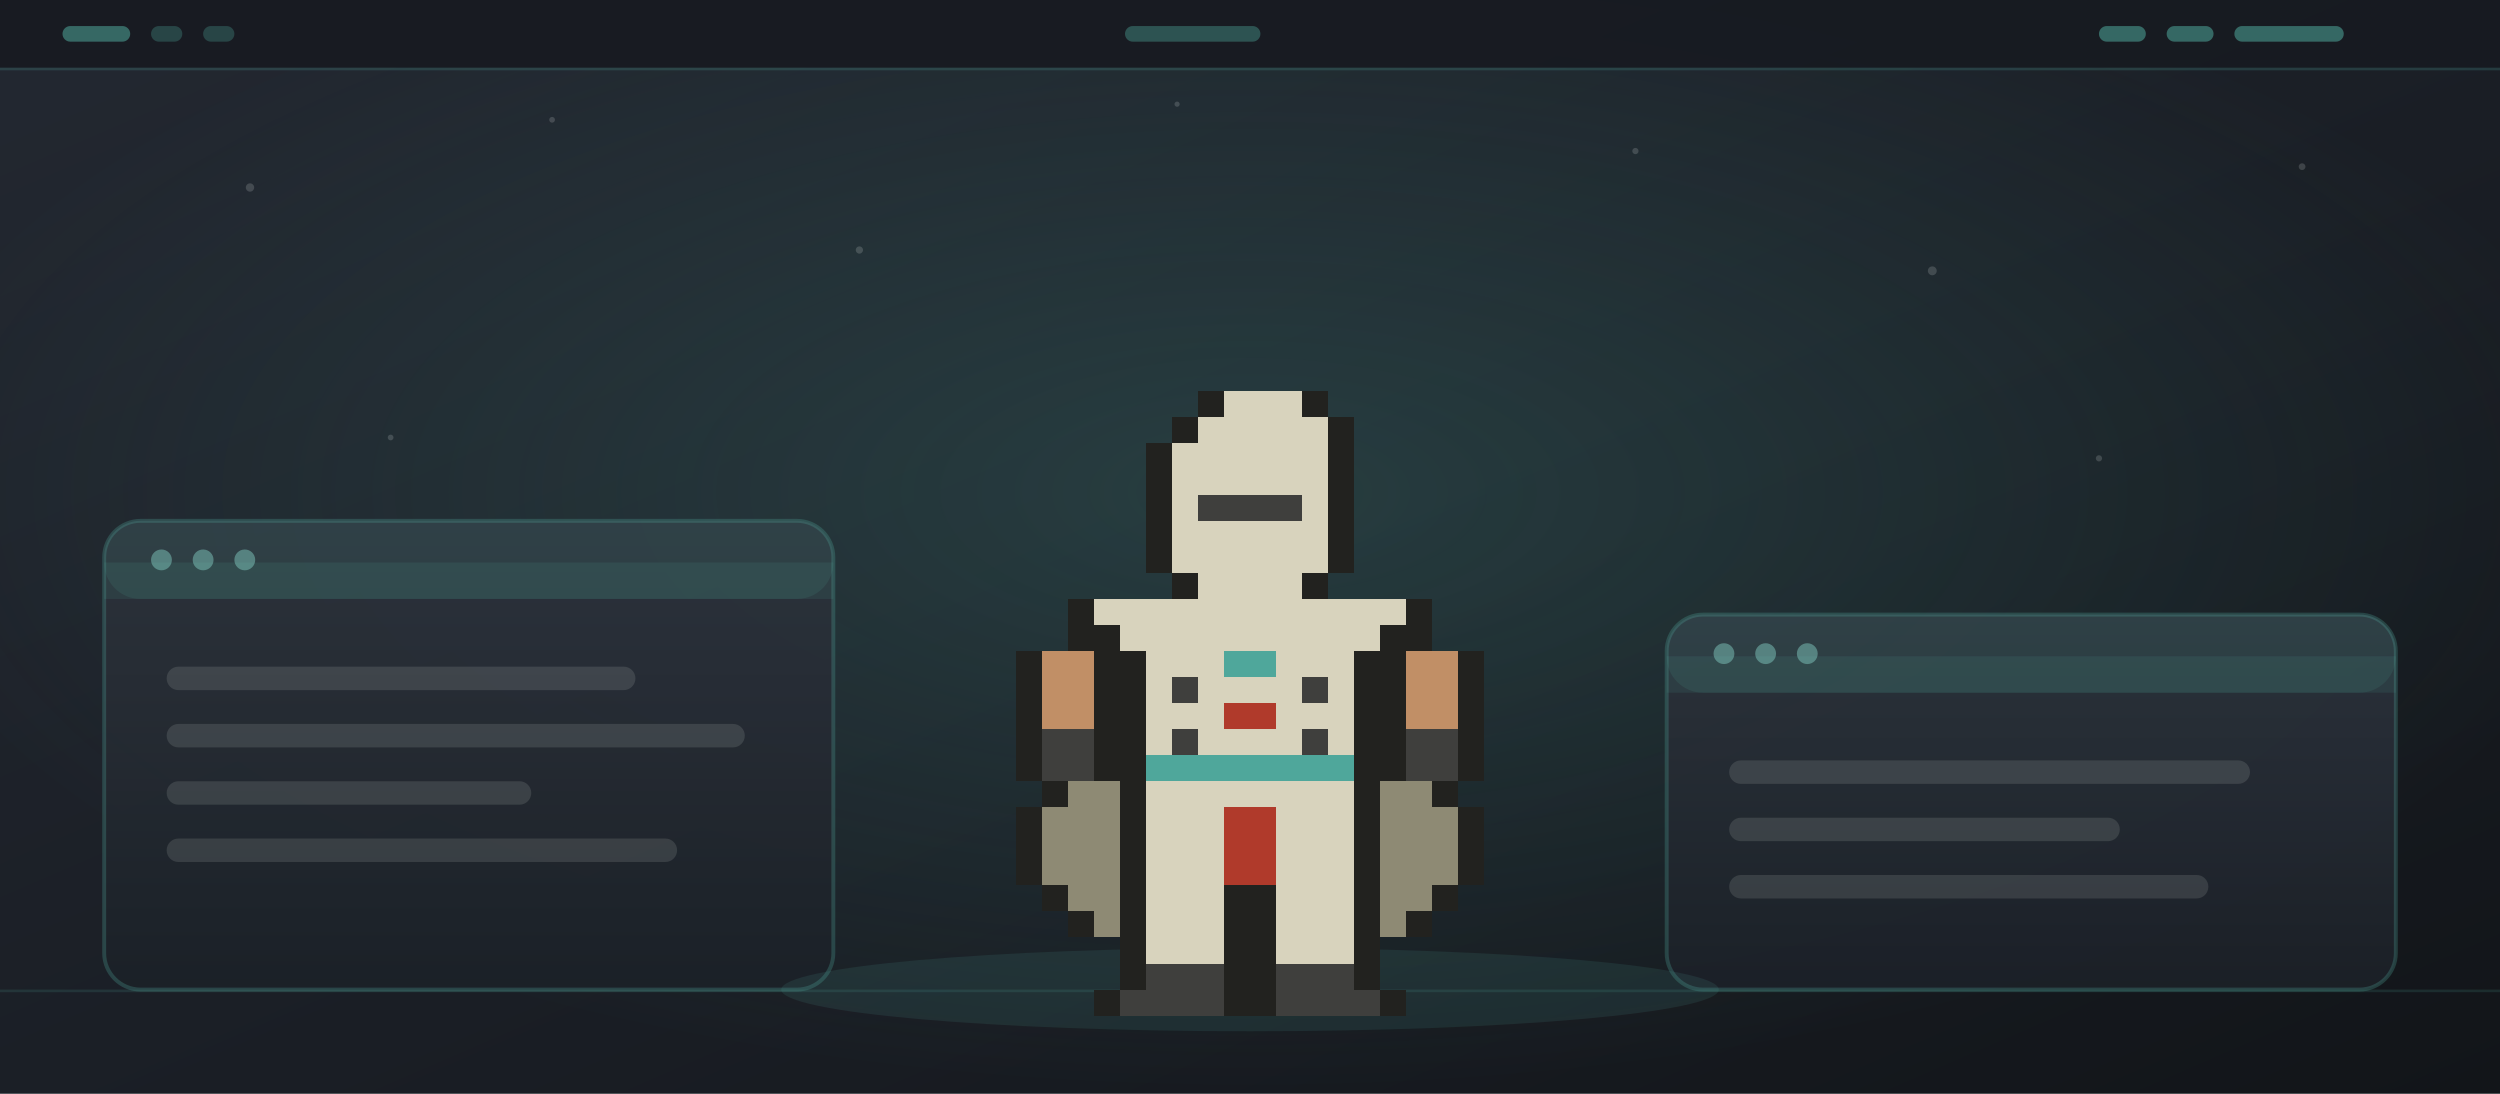
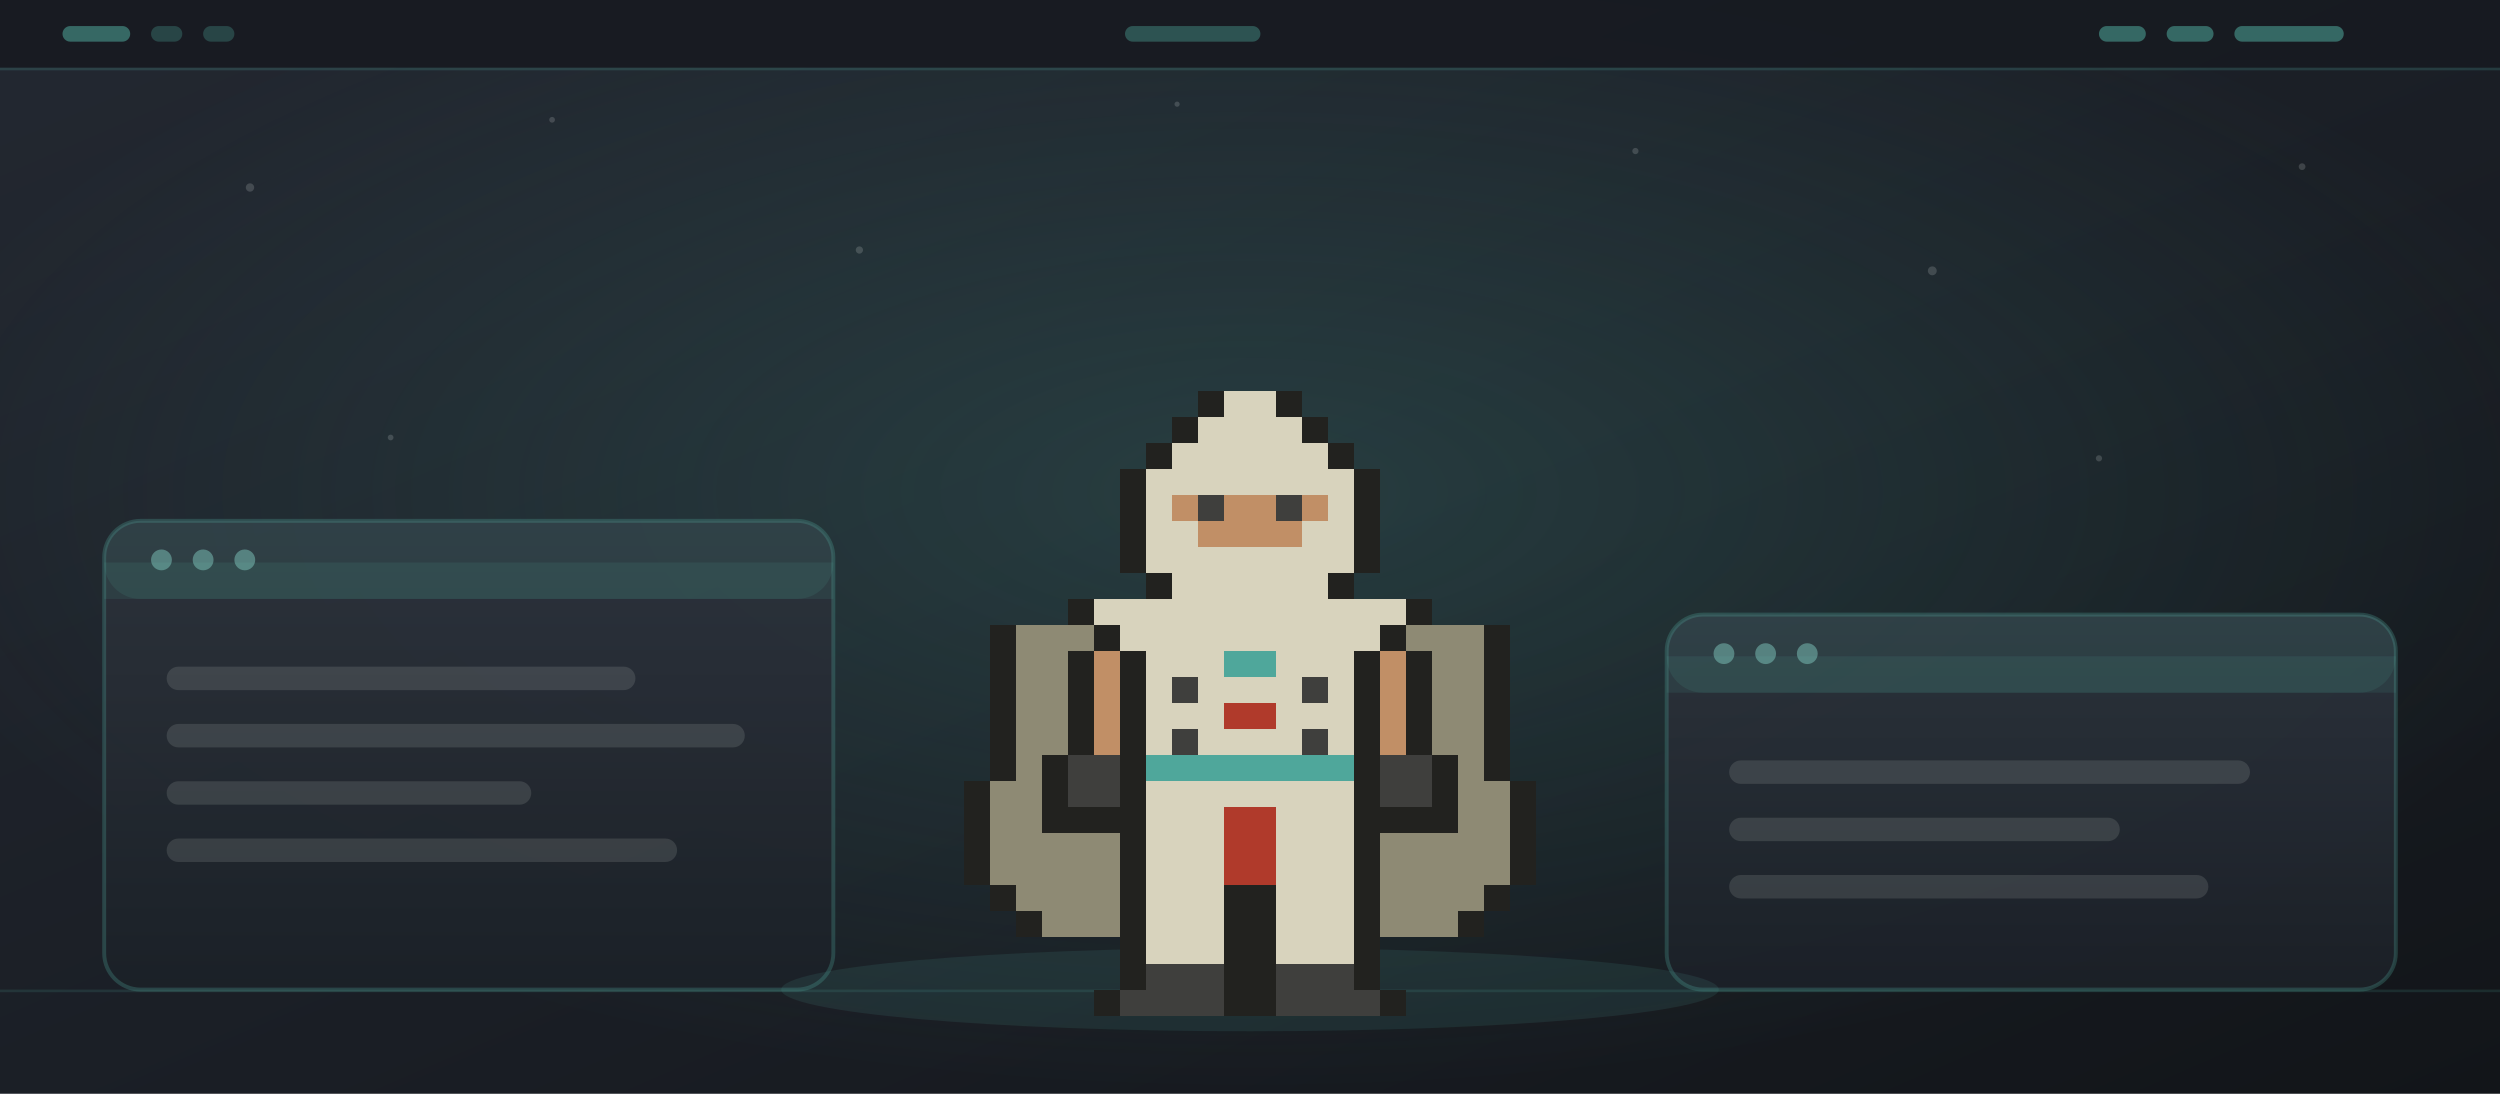
<svg xmlns="http://www.w3.org/2000/svg" viewBox="0 0 960 420" width="960" height="420" shape-rendering="auto" role="img" aria-label="A hooded character in the graceful outfit, standing between two desktop windows under a shell panel">
  <defs>
    <linearGradient id="ga-sky" x1="0" y1="0" x2="1" y2="1">
      <stop offset="0" stop-color="#232831" />
      <stop offset="55%" stop-color="#1a1e25" />
      <stop offset="1" stop-color="#121519" />
    </linearGradient>
    <linearGradient id="ga-win" x1="0" y1="0" x2="0" y2="1">
      <stop offset="0" stop-color="#2c333c" stop-opacity=".95" />
      <stop offset="1" stop-color="#1b2027" stop-opacity=".95" />
    </linearGradient>
    <radialGradient id="ga-glow" cx="50%" cy="45%" r="55%">
      <stop offset="0" stop-color="#4fa79b" stop-opacity=".22" />
      <stop offset="1" stop-color="#4fa79b" stop-opacity="0" />
    </radialGradient>
  </defs>
  <rect width="960" height="420" fill="url(#ga-sky)" />
  <rect width="960" height="420" fill="url(#ga-glow)" />
  <g fill="#dfe6e4" fill-opacity=".18">
    <circle cx="96" cy="72" r="1.6" />
    <circle cx="212" cy="46" r="1.1" />
    <circle cx="330" cy="96" r="1.4" />
    <circle cx="628" cy="58" r="1.2" />
    <circle cx="742" cy="104" r="1.7" />
    <circle cx="884" cy="64" r="1.3" />
    <circle cx="452" cy="40" r="1" />
    <circle cx="806" cy="176" r="1.2" />
    <circle cx="150" cy="168" r="1.1" />
  </g>
  <rect x="0" y="0" width="960" height="26" fill="#171b21" fill-opacity=".92" />
  <g fill="#4fa79b" fill-opacity=".55">
    <rect x="24" y="10" width="26" height="6" rx="3" />
    <rect x="58" y="10" width="12" height="6" rx="3" fill-opacity=".3" />
    <rect x="78" y="10" width="12" height="6" rx="3" fill-opacity=".3" />
    <rect x="432" y="10" width="52" height="6" rx="3" fill-opacity=".4" />
    <rect x="806" y="10" width="18" height="6" rx="3" />
    <rect x="832" y="10" width="18" height="6" rx="3" />
    <rect x="858" y="10" width="42" height="6" rx="3" />
  </g>
  <rect x="0" y="26" width="960" height="1" fill="#4fa79b" fill-opacity=".22" />
  <g>
    <rect x="40" y="200" width="280" height="180" rx="14" fill="url(#ga-win)" stroke="#4fa79b" stroke-opacity=".28" stroke-width="1.5" />
    <rect x="40" y="200" width="280" height="30" rx="14" fill="#4fa79b" fill-opacity=".12" />
    <rect x="40" y="216" width="280" height="14" fill="#4fa79b" fill-opacity=".12" />
    <g fill="#7fc7bd" fill-opacity=".5">
      <circle cx="62" cy="215" r="4" />
      <circle cx="78" cy="215" r="4" />
      <circle cx="94" cy="215" r="4" />
    </g>
    <g fill="#dfe6e4" fill-opacity=".13">
      <rect x="64" y="256" width="180" height="9" rx="4.5" />
      <rect x="64" y="278" width="222" height="9" rx="4.5" />
      <rect x="64" y="300" width="140" height="9" rx="4.5" />
      <rect x="64" y="322" width="196" height="9" rx="4.5" />
    </g>
  </g>
  <g>
    <rect x="640" y="236" width="280" height="144" rx="14" fill="url(#ga-win)" stroke="#4fa79b" stroke-opacity=".28" stroke-width="1.5" />
    <rect x="640" y="236" width="280" height="30" rx="14" fill="#4fa79b" fill-opacity=".12" />
    <rect x="640" y="252" width="280" height="14" fill="#4fa79b" fill-opacity=".12" />
    <g fill="#7fc7bd" fill-opacity=".5">
      <circle cx="662" cy="251" r="4" />
      <circle cx="678" cy="251" r="4" />
      <circle cx="694" cy="251" r="4" />
    </g>
    <g fill="#dfe6e4" fill-opacity=".13">
      <rect x="664" y="292" width="200" height="9" rx="4.5" />
      <rect x="664" y="314" width="150" height="9" rx="4.5" />
      <rect x="664" y="336" width="184" height="9" rx="4.5" />
    </g>
  </g>
  <ellipse cx="480" cy="380" rx="180" ry="16" fill="#4fa79b" fill-opacity=".13" />
  <rect x="0" y="380" width="960" height="1" fill="#4fa79b" fill-opacity=".16" />
  <g transform="translate(320 100) scale(10)" shape-rendering="crispEdges">
    <rect x="14" y="5" width="1" height="1" fill="#22221f" />
-     <rect x="15" y="5" width="3" height="1" fill="#d8d3bd" />
-     <rect x="18" y="5" width="1" height="1" fill="#22221f" />
+     <rect x="15" y="5" width="2" height="1" fill="#d8d3bd" />
+     <rect x="17" y="5" width="1" height="1" fill="#22221f" />
    <rect x="13" y="6" width="1" height="1" fill="#22221f" />
-     <rect x="14" y="6" width="5" height="1" fill="#d8d3bd" />
-     <rect x="19" y="6" width="1" height="1" fill="#22221f" />
+     <rect x="14" y="6" width="4" height="1" fill="#d8d3bd" />
+     <rect x="18" y="6" width="1" height="1" fill="#22221f" />
    <rect x="12" y="7" width="1" height="1" fill="#22221f" />
    <rect x="13" y="7" width="6" height="1" fill="#d8d3bd" />
    <rect x="19" y="7" width="1" height="1" fill="#22221f" />
-     <rect x="12" y="8" width="1" height="1" fill="#22221f" />
-     <rect x="13" y="8" width="6" height="1" fill="#d8d3bd" />
-     <rect x="19" y="8" width="1" height="1" fill="#22221f" />
-     <rect x="12" y="9" width="1" height="1" fill="#22221f" />
-     <rect x="13" y="9" width="1" height="1" fill="#d8d3bd" />
-     <rect x="14" y="9" width="4" height="1" fill="#3f3f3d" />
-     <rect x="18" y="9" width="1" height="1" fill="#d8d3bd" />
-     <rect x="19" y="9" width="1" height="1" fill="#22221f" />
-     <rect x="12" y="10" width="1" height="1" fill="#22221f" />
-     <rect x="13" y="10" width="6" height="1" fill="#d8d3bd" />
-     <rect x="19" y="10" width="1" height="1" fill="#22221f" />
-     <rect x="12" y="11" width="1" height="1" fill="#22221f" />
-     <rect x="13" y="11" width="6" height="1" fill="#d8d3bd" />
-     <rect x="19" y="11" width="1" height="1" fill="#22221f" />
-     <rect x="13" y="12" width="1" height="1" fill="#22221f" />
-     <rect x="14" y="12" width="4" height="1" fill="#d8d3bd" />
-     <rect x="18" y="12" width="1" height="1" fill="#22221f" />
+     <rect x="11" y="8" width="1" height="1" fill="#22221f" />
+     <rect x="12" y="8" width="8" height="1" fill="#d8d3bd" />
+     <rect x="20" y="8" width="1" height="1" fill="#22221f" />
+     <rect x="11" y="9" width="1" height="1" fill="#22221f" />
+     <rect x="12" y="9" width="1" height="1" fill="#d8d3bd" />
+     <rect x="13" y="9" width="1" height="1" fill="#c18f66" />
+     <rect x="14" y="9" width="1" height="1" fill="#3f3f3d" />
+     <rect x="15" y="9" width="2" height="1" fill="#c18f66" />
+     <rect x="17" y="9" width="1" height="1" fill="#3f3f3d" />
+     <rect x="18" y="9" width="1" height="1" fill="#c18f66" />
+     <rect x="19" y="9" width="1" height="1" fill="#d8d3bd" />
+     <rect x="20" y="9" width="1" height="1" fill="#22221f" />
+     <rect x="11" y="10" width="1" height="1" fill="#22221f" />
+     <rect x="12" y="10" width="2" height="1" fill="#d8d3bd" />
+     <rect x="14" y="10" width="4" height="1" fill="#c18f66" />
+     <rect x="18" y="10" width="2" height="1" fill="#d8d3bd" />
+     <rect x="20" y="10" width="1" height="1" fill="#22221f" />
+     <rect x="11" y="11" width="1" height="1" fill="#22221f" />
+     <rect x="12" y="11" width="8" height="1" fill="#d8d3bd" />
+     <rect x="20" y="11" width="1" height="1" fill="#22221f" />
+     <rect x="12" y="12" width="1" height="1" fill="#22221f" />
+     <rect x="13" y="12" width="6" height="1" fill="#d8d3bd" />
+     <rect x="19" y="12" width="1" height="1" fill="#22221f" />
    <rect x="9" y="13" width="1" height="1" fill="#22221f" />
    <rect x="10" y="13" width="12" height="1" fill="#d8d3bd" />
    <rect x="22" y="13" width="1" height="1" fill="#22221f" />
-     <rect x="9" y="14" width="2" height="1" fill="#22221f" />
+     <rect x="6" y="14" width="1" height="1" fill="#22221f" />
+     <rect x="7" y="14" width="3" height="1" fill="#8e8a74" />
+     <rect x="10" y="14" width="1" height="1" fill="#22221f" />
    <rect x="11" y="14" width="10" height="1" fill="#d8d3bd" />
-     <rect x="21" y="14" width="2" height="1" fill="#22221f" />
-     <rect x="7" y="15" width="1" height="1" fill="#22221f" />
-     <rect x="8" y="15" width="2" height="1" fill="#c18f66" />
-     <rect x="10" y="15" width="2" height="1" fill="#22221f" />
+     <rect x="21" y="14" width="1" height="1" fill="#22221f" />
+     <rect x="22" y="14" width="3" height="1" fill="#8e8a74" />
+     <rect x="25" y="14" width="1" height="1" fill="#22221f" />
+     <rect x="6" y="15" width="1" height="1" fill="#22221f" />
+     <rect x="7" y="15" width="2" height="1" fill="#8e8a74" />
+     <rect x="9" y="15" width="1" height="1" fill="#22221f" />
+     <rect x="10" y="15" width="1" height="1" fill="#c18f66" />
+     <rect x="11" y="15" width="1" height="1" fill="#22221f" />
    <rect x="12" y="15" width="3" height="1" fill="#d8d3bd" />
    <rect x="15" y="15" width="2" height="1" fill="#4fa79b" />
    <rect x="17" y="15" width="3" height="1" fill="#d8d3bd" />
-     <rect x="20" y="15" width="2" height="1" fill="#22221f" />
-     <rect x="22" y="15" width="2" height="1" fill="#c18f66" />
-     <rect x="24" y="15" width="1" height="1" fill="#22221f" />
-     <rect x="7" y="16" width="1" height="1" fill="#22221f" />
-     <rect x="8" y="16" width="2" height="1" fill="#c18f66" />
-     <rect x="10" y="16" width="2" height="1" fill="#22221f" />
+     <rect x="20" y="15" width="1" height="1" fill="#22221f" />
+     <rect x="21" y="15" width="1" height="1" fill="#c18f66" />
+     <rect x="22" y="15" width="1" height="1" fill="#22221f" />
+     <rect x="23" y="15" width="2" height="1" fill="#8e8a74" />
+     <rect x="25" y="15" width="1" height="1" fill="#22221f" />
+     <rect x="6" y="16" width="1" height="1" fill="#22221f" />
+     <rect x="7" y="16" width="2" height="1" fill="#8e8a74" />
+     <rect x="9" y="16" width="1" height="1" fill="#22221f" />
+     <rect x="10" y="16" width="1" height="1" fill="#c18f66" />
+     <rect x="11" y="16" width="1" height="1" fill="#22221f" />
    <rect x="12" y="16" width="1" height="1" fill="#d8d3bd" />
    <rect x="13" y="16" width="1" height="1" fill="#3f3f3d" />
    <rect x="14" y="16" width="4" height="1" fill="#d8d3bd" />
    <rect x="18" y="16" width="1" height="1" fill="#3f3f3d" />
    <rect x="19" y="16" width="1" height="1" fill="#d8d3bd" />
-     <rect x="20" y="16" width="2" height="1" fill="#22221f" />
-     <rect x="22" y="16" width="2" height="1" fill="#c18f66" />
-     <rect x="24" y="16" width="1" height="1" fill="#22221f" />
-     <rect x="7" y="17" width="1" height="1" fill="#22221f" />
-     <rect x="8" y="17" width="2" height="1" fill="#c18f66" />
-     <rect x="10" y="17" width="2" height="1" fill="#22221f" />
+     <rect x="20" y="16" width="1" height="1" fill="#22221f" />
+     <rect x="21" y="16" width="1" height="1" fill="#c18f66" />
+     <rect x="22" y="16" width="1" height="1" fill="#22221f" />
+     <rect x="23" y="16" width="2" height="1" fill="#8e8a74" />
+     <rect x="25" y="16" width="1" height="1" fill="#22221f" />
+     <rect x="6" y="17" width="1" height="1" fill="#22221f" />
+     <rect x="7" y="17" width="2" height="1" fill="#8e8a74" />
+     <rect x="9" y="17" width="1" height="1" fill="#22221f" />
+     <rect x="10" y="17" width="1" height="1" fill="#c18f66" />
+     <rect x="11" y="17" width="1" height="1" fill="#22221f" />
    <rect x="12" y="17" width="3" height="1" fill="#d8d3bd" />
    <rect x="15" y="17" width="2" height="1" fill="#b03a2b" />
    <rect x="17" y="17" width="3" height="1" fill="#d8d3bd" />
-     <rect x="20" y="17" width="2" height="1" fill="#22221f" />
-     <rect x="22" y="17" width="2" height="1" fill="#c18f66" />
-     <rect x="24" y="17" width="1" height="1" fill="#22221f" />
-     <rect x="7" y="18" width="1" height="1" fill="#22221f" />
-     <rect x="8" y="18" width="2" height="1" fill="#3f3f3d" />
-     <rect x="10" y="18" width="2" height="1" fill="#22221f" />
+     <rect x="20" y="17" width="1" height="1" fill="#22221f" />
+     <rect x="21" y="17" width="1" height="1" fill="#c18f66" />
+     <rect x="22" y="17" width="1" height="1" fill="#22221f" />
+     <rect x="23" y="17" width="2" height="1" fill="#8e8a74" />
+     <rect x="25" y="17" width="1" height="1" fill="#22221f" />
+     <rect x="6" y="18" width="1" height="1" fill="#22221f" />
+     <rect x="7" y="18" width="2" height="1" fill="#8e8a74" />
+     <rect x="9" y="18" width="1" height="1" fill="#22221f" />
+     <rect x="10" y="18" width="1" height="1" fill="#c18f66" />
+     <rect x="11" y="18" width="1" height="1" fill="#22221f" />
    <rect x="12" y="18" width="1" height="1" fill="#d8d3bd" />
    <rect x="13" y="18" width="1" height="1" fill="#3f3f3d" />
    <rect x="14" y="18" width="4" height="1" fill="#d8d3bd" />
    <rect x="18" y="18" width="1" height="1" fill="#3f3f3d" />
    <rect x="19" y="18" width="1" height="1" fill="#d8d3bd" />
-     <rect x="20" y="18" width="2" height="1" fill="#22221f" />
-     <rect x="22" y="18" width="2" height="1" fill="#3f3f3d" />
-     <rect x="24" y="18" width="1" height="1" fill="#22221f" />
-     <rect x="7" y="19" width="1" height="1" fill="#22221f" />
-     <rect x="8" y="19" width="2" height="1" fill="#3f3f3d" />
-     <rect x="10" y="19" width="2" height="1" fill="#22221f" />
+     <rect x="20" y="18" width="1" height="1" fill="#22221f" />
+     <rect x="21" y="18" width="1" height="1" fill="#c18f66" />
+     <rect x="22" y="18" width="1" height="1" fill="#22221f" />
+     <rect x="23" y="18" width="2" height="1" fill="#8e8a74" />
+     <rect x="25" y="18" width="1" height="1" fill="#22221f" />
+     <rect x="6" y="19" width="1" height="1" fill="#22221f" />
+     <rect x="7" y="19" width="1" height="1" fill="#8e8a74" />
+     <rect x="8" y="19" width="1" height="1" fill="#22221f" />
+     <rect x="9" y="19" width="2" height="1" fill="#3f3f3d" />
+     <rect x="11" y="19" width="1" height="1" fill="#22221f" />
    <rect x="12" y="19" width="8" height="1" fill="#4fa79b" />
-     <rect x="20" y="19" width="2" height="1" fill="#22221f" />
-     <rect x="22" y="19" width="2" height="1" fill="#3f3f3d" />
-     <rect x="24" y="19" width="1" height="1" fill="#22221f" />
+     <rect x="20" y="19" width="1" height="1" fill="#22221f" />
+     <rect x="21" y="19" width="2" height="1" fill="#3f3f3d" />
+     <rect x="23" y="19" width="1" height="1" fill="#22221f" />
+     <rect x="24" y="19" width="1" height="1" fill="#8e8a74" />
+     <rect x="25" y="19" width="1" height="1" fill="#22221f" />
+     <rect x="5" y="20" width="1" height="1" fill="#22221f" />
+     <rect x="6" y="20" width="2" height="1" fill="#8e8a74" />
    <rect x="8" y="20" width="1" height="1" fill="#22221f" />
-     <rect x="9" y="20" width="2" height="1" fill="#8e8a74" />
+     <rect x="9" y="20" width="2" height="1" fill="#3f3f3d" />
    <rect x="11" y="20" width="1" height="1" fill="#22221f" />
    <rect x="12" y="20" width="8" height="1" fill="#d8d3bd" />
    <rect x="20" y="20" width="1" height="1" fill="#22221f" />
-     <rect x="21" y="20" width="2" height="1" fill="#8e8a74" />
+     <rect x="21" y="20" width="2" height="1" fill="#3f3f3d" />
    <rect x="23" y="20" width="1" height="1" fill="#22221f" />
-     <rect x="7" y="21" width="1" height="1" fill="#22221f" />
-     <rect x="8" y="21" width="3" height="1" fill="#8e8a74" />
-     <rect x="11" y="21" width="1" height="1" fill="#22221f" />
+     <rect x="24" y="20" width="2" height="1" fill="#8e8a74" />
+     <rect x="26" y="20" width="1" height="1" fill="#22221f" />
+     <rect x="5" y="21" width="1" height="1" fill="#22221f" />
+     <rect x="6" y="21" width="2" height="1" fill="#8e8a74" />
+     <rect x="8" y="21" width="4" height="1" fill="#22221f" />
    <rect x="12" y="21" width="3" height="1" fill="#d8d3bd" />
    <rect x="15" y="21" width="2" height="1" fill="#b03a2b" />
    <rect x="17" y="21" width="3" height="1" fill="#d8d3bd" />
-     <rect x="20" y="21" width="1" height="1" fill="#22221f" />
-     <rect x="21" y="21" width="3" height="1" fill="#8e8a74" />
-     <rect x="24" y="21" width="1" height="1" fill="#22221f" />
-     <rect x="7" y="22" width="1" height="1" fill="#22221f" />
-     <rect x="8" y="22" width="3" height="1" fill="#8e8a74" />
+     <rect x="20" y="21" width="4" height="1" fill="#22221f" />
+     <rect x="24" y="21" width="2" height="1" fill="#8e8a74" />
+     <rect x="26" y="21" width="1" height="1" fill="#22221f" />
+     <rect x="5" y="22" width="1" height="1" fill="#22221f" />
+     <rect x="6" y="22" width="5" height="1" fill="#8e8a74" />
    <rect x="11" y="22" width="1" height="1" fill="#22221f" />
    <rect x="12" y="22" width="3" height="1" fill="#d8d3bd" />
    <rect x="15" y="22" width="2" height="1" fill="#b03a2b" />
    <rect x="17" y="22" width="3" height="1" fill="#d8d3bd" />
    <rect x="20" y="22" width="1" height="1" fill="#22221f" />
-     <rect x="21" y="22" width="3" height="1" fill="#8e8a74" />
-     <rect x="24" y="22" width="1" height="1" fill="#22221f" />
-     <rect x="7" y="23" width="1" height="1" fill="#22221f" />
-     <rect x="8" y="23" width="3" height="1" fill="#8e8a74" />
+     <rect x="21" y="22" width="5" height="1" fill="#8e8a74" />
+     <rect x="26" y="22" width="1" height="1" fill="#22221f" />
+     <rect x="5" y="23" width="1" height="1" fill="#22221f" />
+     <rect x="6" y="23" width="5" height="1" fill="#8e8a74" />
    <rect x="11" y="23" width="1" height="1" fill="#22221f" />
    <rect x="12" y="23" width="3" height="1" fill="#d8d3bd" />
    <rect x="15" y="23" width="2" height="1" fill="#b03a2b" />
    <rect x="17" y="23" width="3" height="1" fill="#d8d3bd" />
    <rect x="20" y="23" width="1" height="1" fill="#22221f" />
-     <rect x="21" y="23" width="3" height="1" fill="#8e8a74" />
-     <rect x="24" y="23" width="1" height="1" fill="#22221f" />
-     <rect x="8" y="24" width="1" height="1" fill="#22221f" />
-     <rect x="9" y="24" width="2" height="1" fill="#8e8a74" />
+     <rect x="21" y="23" width="5" height="1" fill="#8e8a74" />
+     <rect x="26" y="23" width="1" height="1" fill="#22221f" />
+     <rect x="6" y="24" width="1" height="1" fill="#22221f" />
+     <rect x="7" y="24" width="4" height="1" fill="#8e8a74" />
    <rect x="11" y="24" width="1" height="1" fill="#22221f" />
    <rect x="12" y="24" width="3" height="1" fill="#d8d3bd" />
    <rect x="15" y="24" width="2" height="1" fill="#22221f" />
    <rect x="17" y="24" width="3" height="1" fill="#d8d3bd" />
    <rect x="20" y="24" width="1" height="1" fill="#22221f" />
-     <rect x="21" y="24" width="2" height="1" fill="#8e8a74" />
-     <rect x="23" y="24" width="1" height="1" fill="#22221f" />
-     <rect x="9" y="25" width="1" height="1" fill="#22221f" />
-     <rect x="10" y="25" width="1" height="1" fill="#8e8a74" />
+     <rect x="21" y="24" width="4" height="1" fill="#8e8a74" />
+     <rect x="25" y="24" width="1" height="1" fill="#22221f" />
+     <rect x="7" y="25" width="1" height="1" fill="#22221f" />
+     <rect x="8" y="25" width="3" height="1" fill="#8e8a74" />
    <rect x="11" y="25" width="1" height="1" fill="#22221f" />
    <rect x="12" y="25" width="3" height="1" fill="#d8d3bd" />
    <rect x="15" y="25" width="2" height="1" fill="#22221f" />
    <rect x="17" y="25" width="3" height="1" fill="#d8d3bd" />
    <rect x="20" y="25" width="1" height="1" fill="#22221f" />
-     <rect x="21" y="25" width="1" height="1" fill="#8e8a74" />
-     <rect x="22" y="25" width="1" height="1" fill="#22221f" />
+     <rect x="21" y="25" width="3" height="1" fill="#8e8a74" />
+     <rect x="24" y="25" width="1" height="1" fill="#22221f" />
    <rect x="11" y="26" width="1" height="1" fill="#22221f" />
    <rect x="12" y="26" width="3" height="1" fill="#d8d3bd" />
    <rect x="15" y="26" width="2" height="1" fill="#22221f" />
    <rect x="17" y="26" width="3" height="1" fill="#d8d3bd" />
    <rect x="20" y="26" width="1" height="1" fill="#22221f" />
    <rect x="11" y="27" width="1" height="1" fill="#22221f" />
    <rect x="12" y="27" width="3" height="1" fill="#3f3f3d" />
    <rect x="15" y="27" width="2" height="1" fill="#22221f" />
    <rect x="17" y="27" width="3" height="1" fill="#3f3f3d" />
    <rect x="20" y="27" width="1" height="1" fill="#22221f" />
    <rect x="10" y="28" width="1" height="1" fill="#22221f" />
    <rect x="11" y="28" width="4" height="1" fill="#3f3f3d" />
    <rect x="15" y="28" width="2" height="1" fill="#22221f" />
    <rect x="17" y="28" width="4" height="1" fill="#3f3f3d" />
    <rect x="21" y="28" width="1" height="1" fill="#22221f" />
  </g>
</svg>
